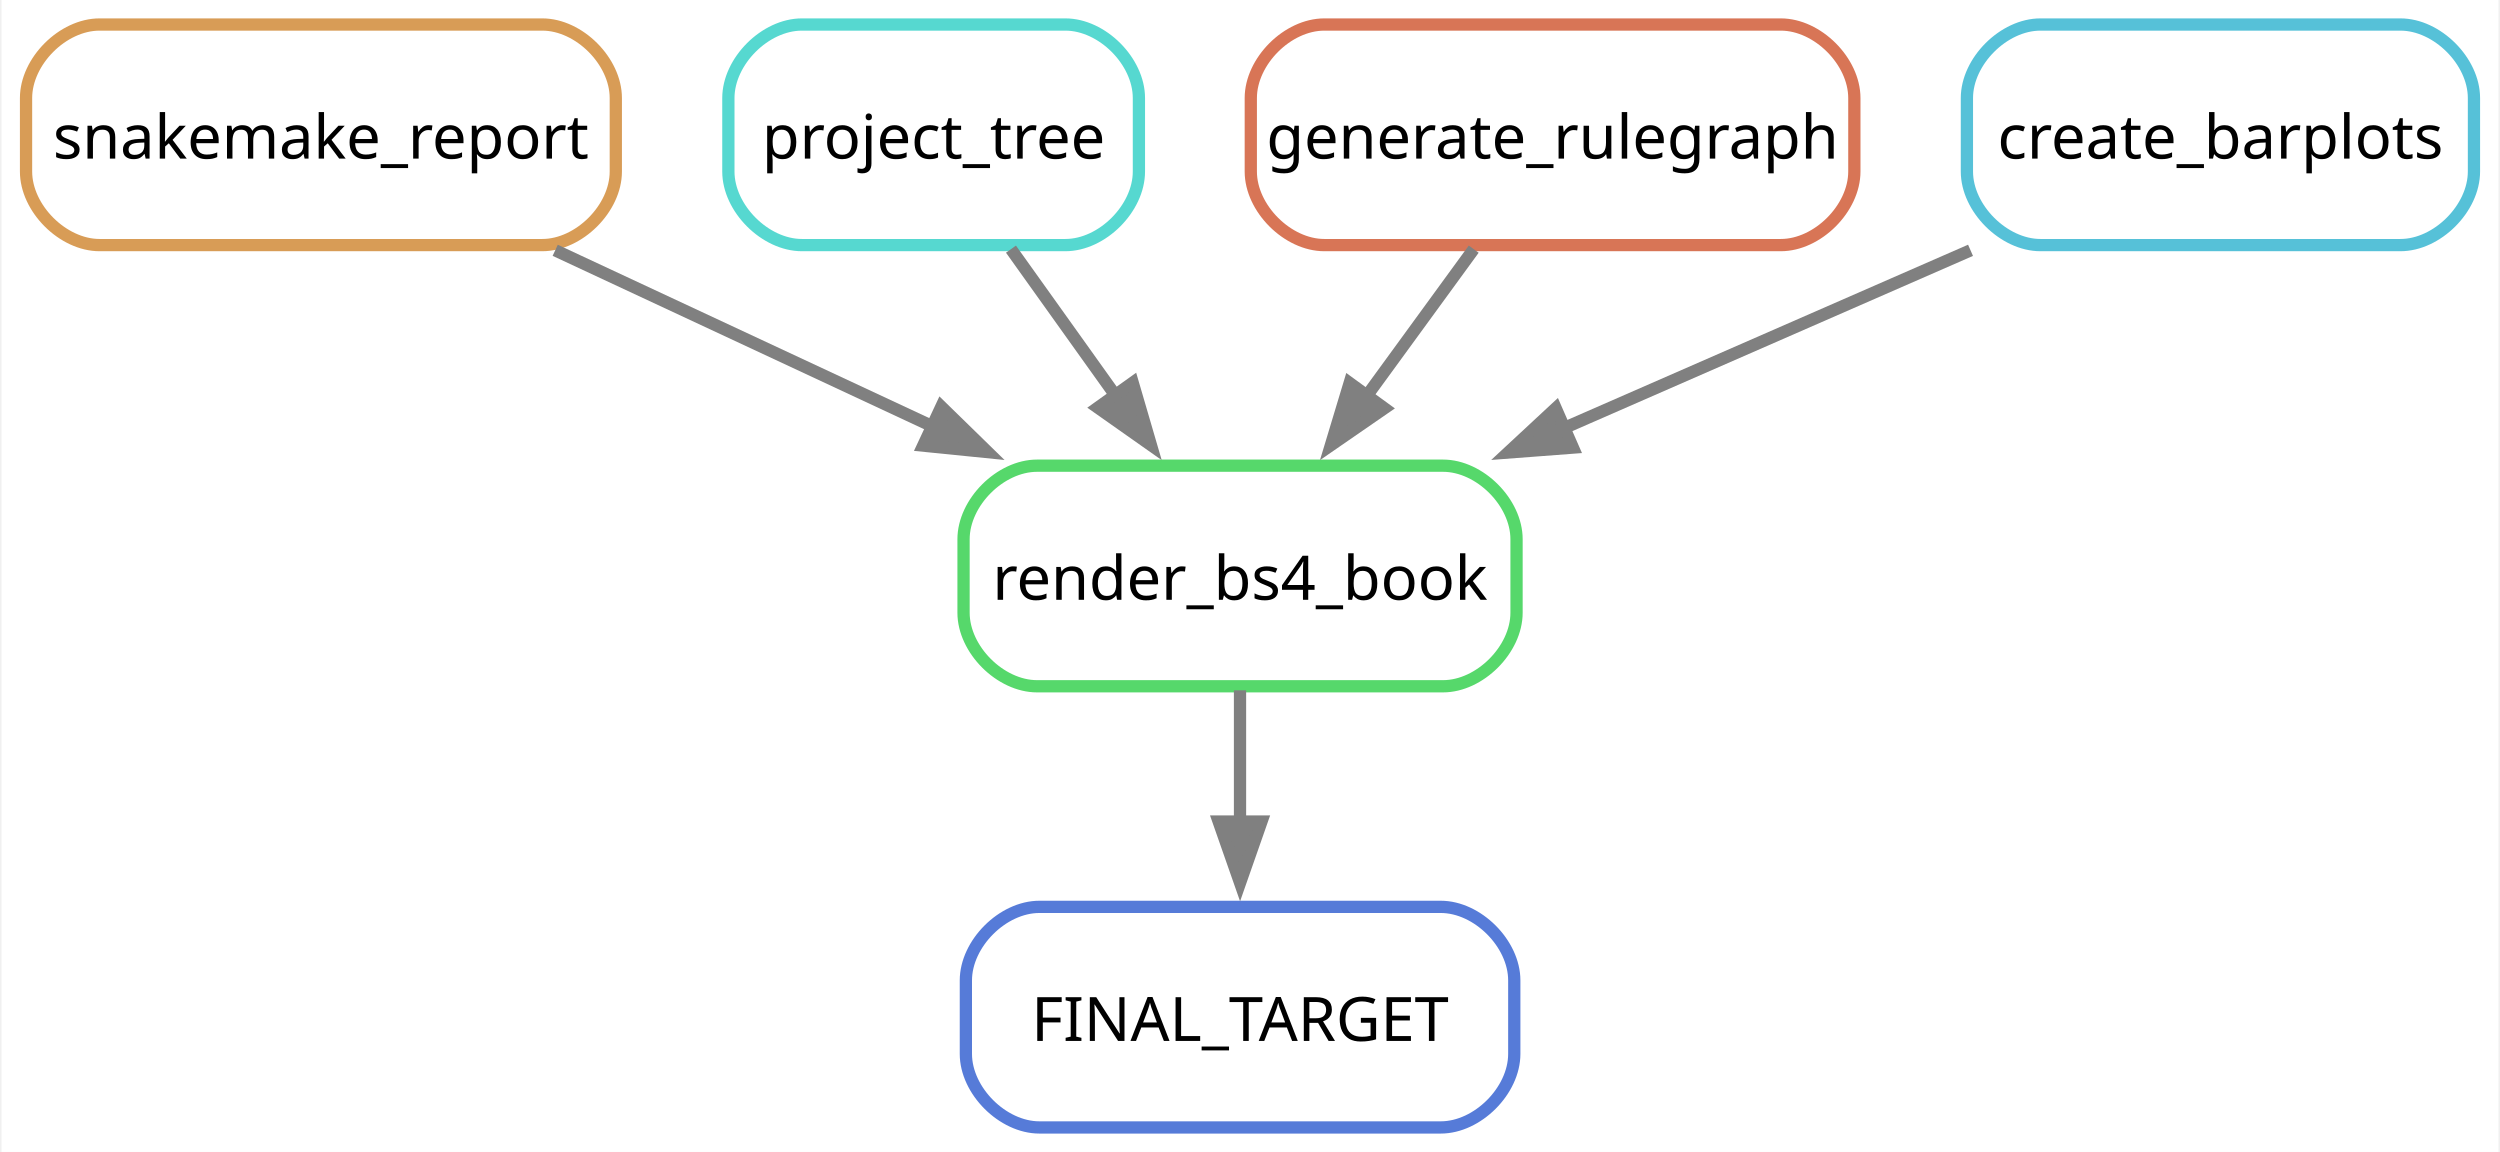
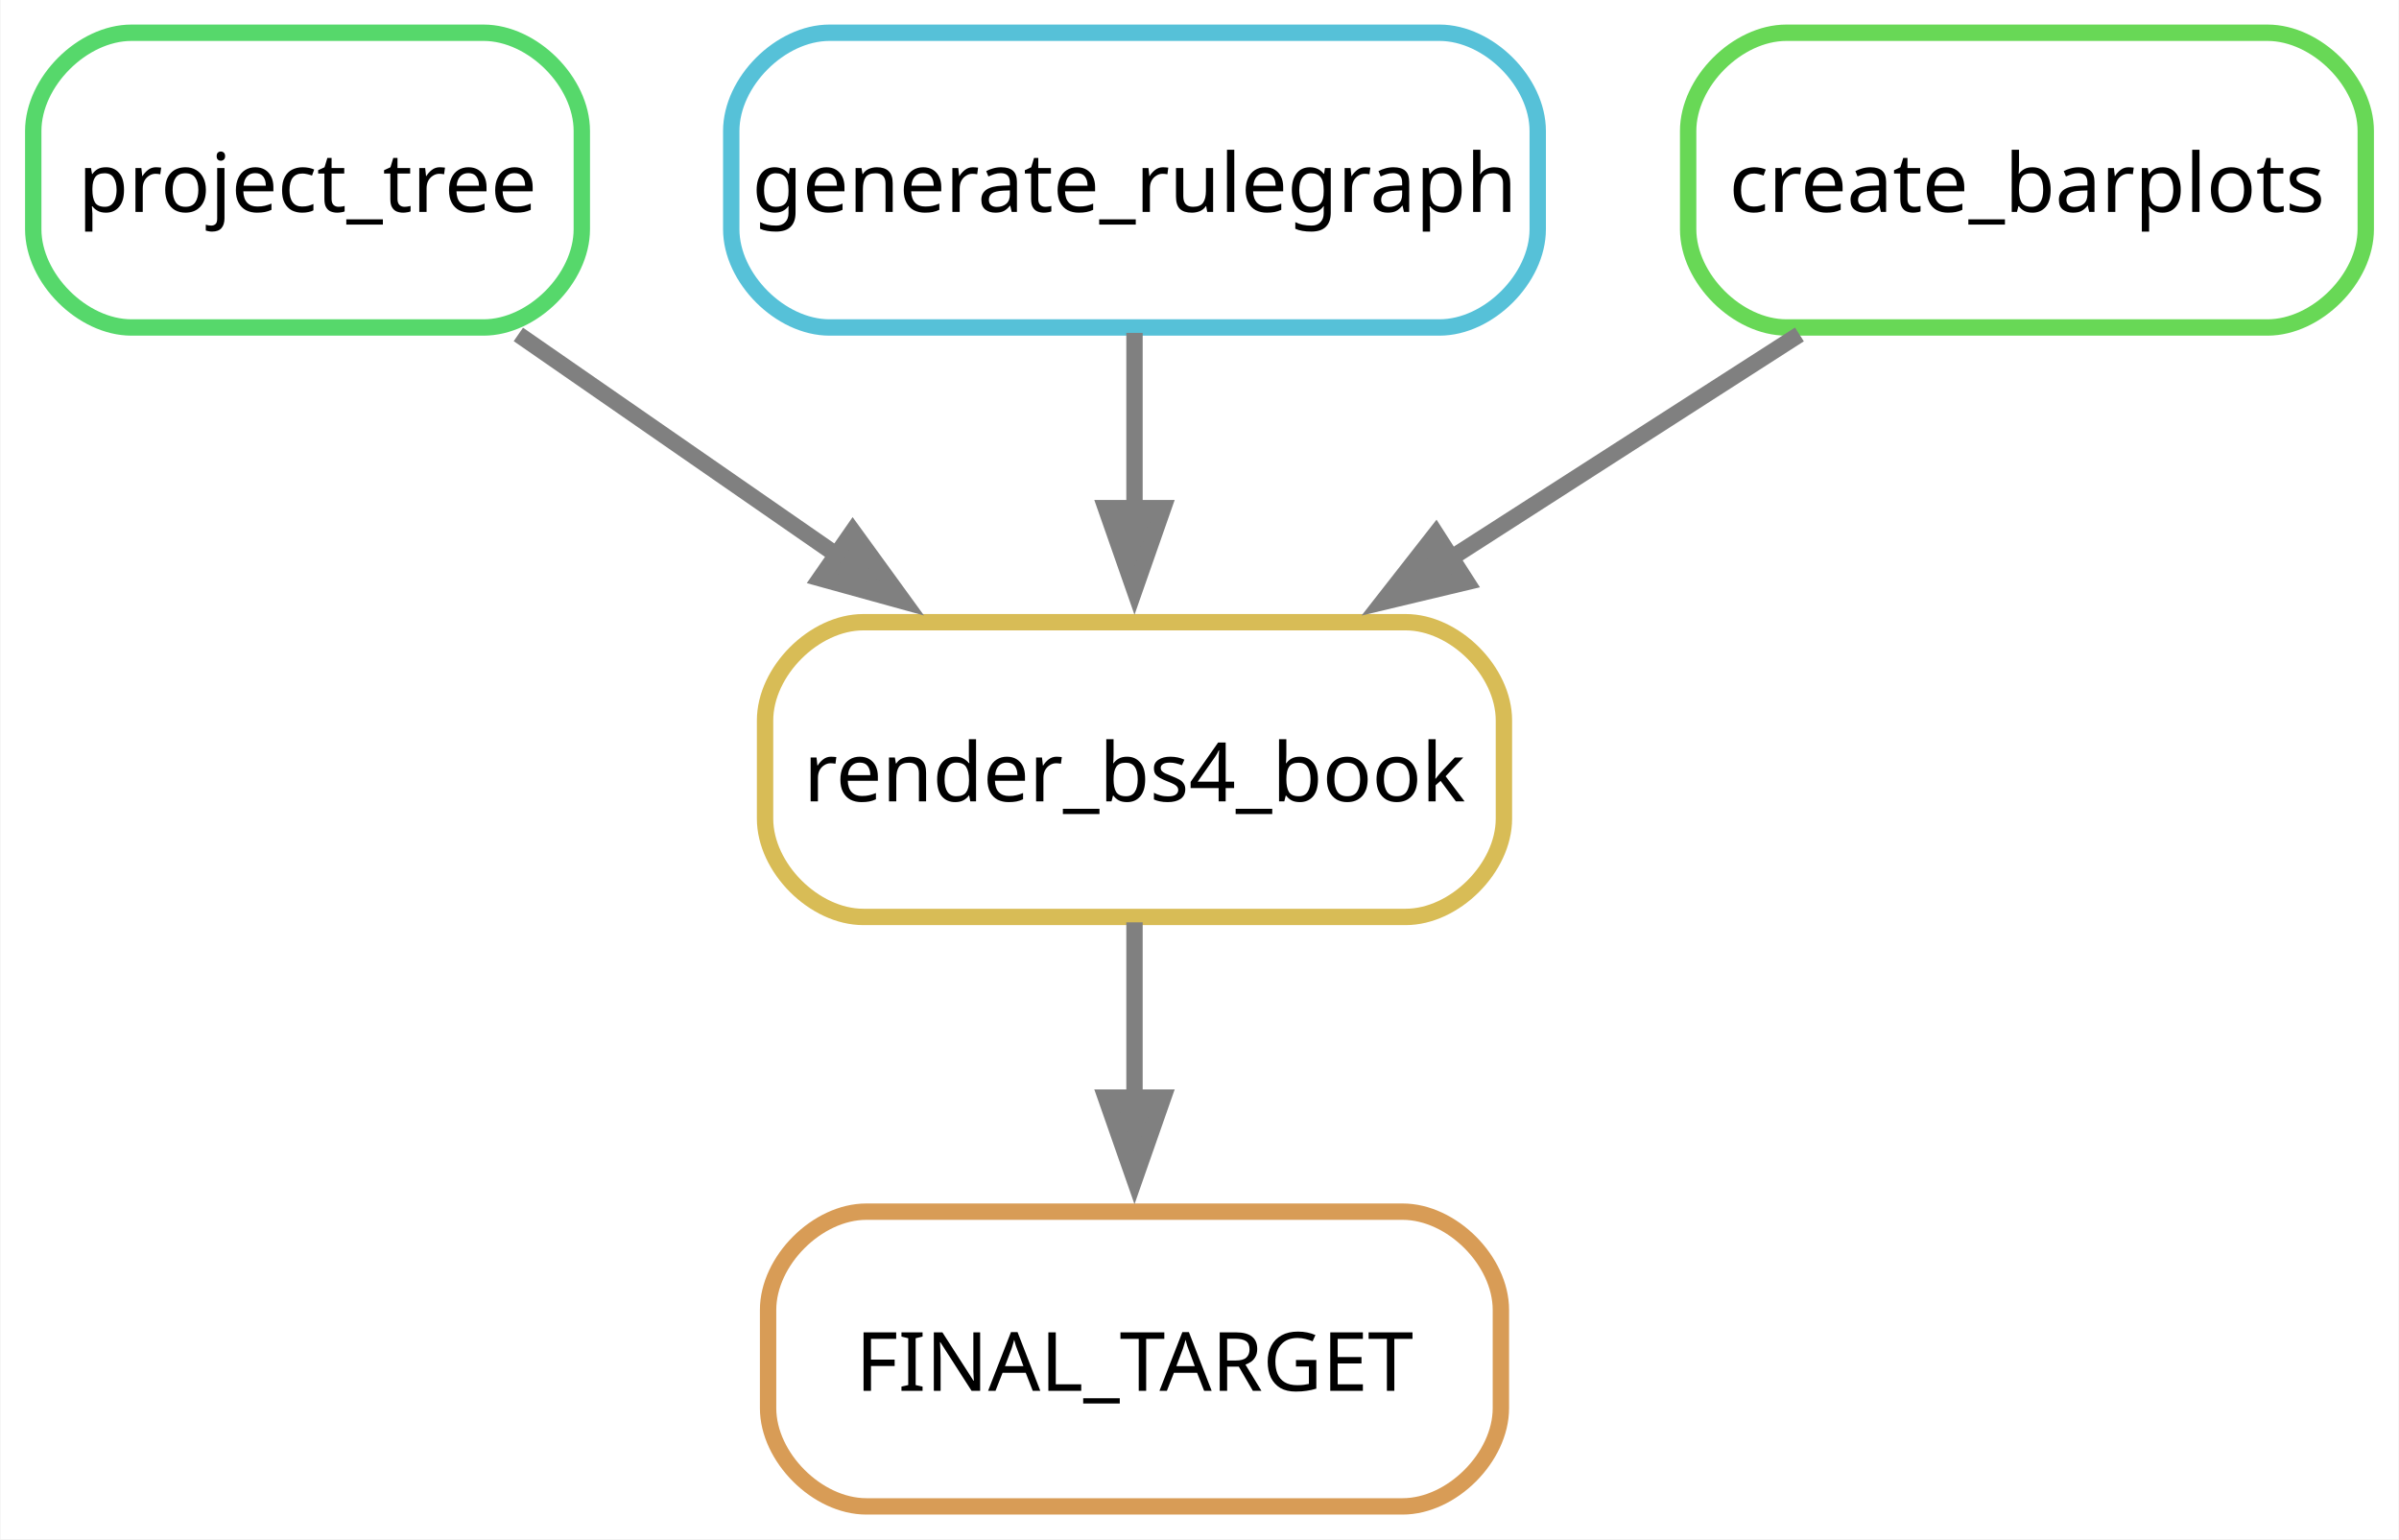
- <svg xmlns="http://www.w3.org/2000/svg" width="408pt" height="188pt" viewBox="0.00 0.00 407.50 188.00">
+ <svg xmlns="http://www.w3.org/2000/svg" width="293pt" height="188pt" viewBox="0.00 0.00 292.88 188.00">
  <g id="graph0" class="graph" transform="scale(1 1) rotate(0) translate(4 184)">
-     <polygon fill="white" stroke="none" points="-4,4 -4,-184 403.5,-184 403.5,4 -4,4" />
+     <polygon fill="white" stroke="none" points="-4,4 -4,-184 288.88,-184 288.88,4 -4,4" />
    <g id="node1" class="node">
-       <path fill="none" stroke="#567bd8" stroke-width="2" d="M230.88,-36C230.88,-36 165.38,-36 165.38,-36 159.38,-36 153.38,-30 153.38,-24 153.38,-24 153.38,-12 153.38,-12 153.38,-6 159.38,0 165.38,0 165.38,0 230.88,0 230.88,0 236.88,0 242.88,-6 242.88,-12 242.88,-12 242.88,-24 242.88,-24 242.88,-30 236.88,-36 230.88,-36" />
-       <text text-anchor="middle" x="198.12" y="-14.12" font-family="sans" font-size="10.00">FINAL_TARGET</text>
+       <path fill="none" stroke="#d89c56" stroke-width="2" d="M167.25,-36C167.25,-36 101.75,-36 101.75,-36 95.75,-36 89.75,-30 89.75,-24 89.75,-24 89.75,-12 89.75,-12 89.75,-6 95.75,0 101.75,0 101.75,0 167.25,0 167.25,0 173.25,0 179.25,-6 179.25,-12 179.25,-12 179.25,-24 179.25,-24 179.25,-30 173.25,-36 167.25,-36" />
+       <text text-anchor="middle" x="134.5" y="-14.12" font-family="sans" font-size="10.00">FINAL_TARGET</text>
    </g>
    <g id="node2" class="node">
-       <path fill="none" stroke="#56d86b" stroke-width="2" d="M231.25,-108C231.25,-108 165,-108 165,-108 159,-108 153,-102 153,-96 153,-96 153,-84 153,-84 153,-78 159,-72 165,-72 165,-72 231.25,-72 231.25,-72 237.25,-72 243.25,-78 243.25,-84 243.25,-84 243.25,-96 243.25,-96 243.25,-102 237.25,-108 231.25,-108" />
-       <text text-anchor="middle" x="198.12" y="-86.12" font-family="sans" font-size="10.00">render_bs4_book</text>
+       <path fill="none" stroke="#d8bc56" stroke-width="2" d="M167.62,-108C167.62,-108 101.38,-108 101.38,-108 95.38,-108 89.38,-102 89.38,-96 89.38,-96 89.38,-84 89.38,-84 89.38,-78 95.38,-72 101.38,-72 101.38,-72 167.62,-72 167.62,-72 173.62,-72 179.62,-78 179.62,-84 179.62,-84 179.62,-96 179.62,-96 179.62,-102 173.62,-108 167.62,-108" />
+       <text text-anchor="middle" x="134.5" y="-86.12" font-family="sans" font-size="10.00">render_bs4_book</text>
    </g>
    <g id="edge1" class="edge">
-       <path fill="none" stroke="grey" stroke-width="2" d="M198.12,-71.34C198.12,-64.75 198.12,-57.08 198.12,-49.67" />
-       <polygon fill="grey" stroke="grey" stroke-width="2" points="201.63,-49.93 198.13,-39.93 194.63,-49.93 201.63,-49.93" />
+       <path fill="none" stroke="grey" stroke-width="2" d="M134.5,-71.34C134.5,-64.75 134.5,-57.08 134.5,-49.67" />
+       <polygon fill="grey" stroke="grey" stroke-width="2" points="138,-49.93 134.5,-39.93 131,-49.93 138,-49.93" />
    </g>
    <g id="node3" class="node">
-       <path fill="none" stroke="#d89c56" stroke-width="2" d="M84.25,-180C84.25,-180 12,-180 12,-180 6,-180 0,-174 0,-168 0,-168 0,-156 0,-156 0,-150 6,-144 12,-144 12,-144 84.25,-144 84.25,-144 90.25,-144 96.25,-150 96.25,-156 96.25,-156 96.25,-168 96.25,-168 96.25,-174 90.25,-180 84.25,-180" />
-       <text text-anchor="middle" x="48.12" y="-158.12" font-family="sans" font-size="10.00">snakemake_report</text>
+       <path fill="none" stroke="#56d86b" stroke-width="2" d="M55,-180C55,-180 12,-180 12,-180 6,-180 0,-174 0,-168 0,-168 0,-156 0,-156 0,-150 6,-144 12,-144 12,-144 55,-144 55,-144 61,-144 67,-150 67,-156 67,-156 67,-168 67,-168 67,-174 61,-180 55,-180" />
+       <text text-anchor="middle" x="33.5" y="-158.12" font-family="sans" font-size="10.00">project_tree</text>
    </g>
    <g id="edge3" class="edge">
-       <path fill="none" stroke="grey" stroke-width="2" d="M86.36,-143.15C105.07,-134.43 127.83,-123.81 147.91,-114.43" />
-       <polygon fill="grey" stroke="grey" stroke-width="2" points="149.37,-117.61 156.95,-110.21 146.41,-111.27 149.37,-117.61" />
+       <path fill="none" stroke="grey" stroke-width="2" d="M59.25,-143.15C71.12,-134.93 85.42,-125.02 98.34,-116.06" />
+       <polygon fill="grey" stroke="grey" stroke-width="2" points="100.09,-119.11 106.31,-110.54 96.1,-113.36 100.09,-119.11" />
    </g>
    <g id="node4" class="node">
-       <path fill="none" stroke="#56d8d0" stroke-width="2" d="M169.62,-180C169.62,-180 126.62,-180 126.62,-180 120.62,-180 114.62,-174 114.62,-168 114.62,-168 114.62,-156 114.62,-156 114.62,-150 120.62,-144 126.62,-144 126.62,-144 169.62,-144 169.62,-144 175.62,-144 181.62,-150 181.62,-156 181.62,-156 181.62,-168 181.62,-168 181.62,-174 175.62,-180 169.62,-180" />
-       <text text-anchor="middle" x="148.12" y="-158.12" font-family="sans" font-size="10.00">project_tree</text>
+       <path fill="none" stroke="#56c1d8" stroke-width="2" d="M171.75,-180C171.75,-180 97.25,-180 97.25,-180 91.25,-180 85.25,-174 85.25,-168 85.25,-168 85.25,-156 85.25,-156 85.25,-150 91.25,-144 97.25,-144 97.25,-144 171.75,-144 171.75,-144 177.75,-144 183.75,-150 183.75,-156 183.75,-156 183.75,-168 183.75,-168 183.75,-174 177.75,-180 171.75,-180" />
+       <text text-anchor="middle" x="134.5" y="-158.12" font-family="sans" font-size="10.00">generate_rulegraph</text>
    </g>
    <g id="edge4" class="edge">
-       <path fill="none" stroke="grey" stroke-width="2" d="M160.74,-143.34C165.91,-136.1 172.03,-127.53 177.8,-119.45" />
-       <polygon fill="grey" stroke="grey" stroke-width="2" points="180.61,-121.54 183.58,-111.37 174.92,-117.47 180.61,-121.54" />
+       <path fill="none" stroke="grey" stroke-width="2" d="M134.5,-143.34C134.5,-136.75 134.5,-129.08 134.5,-121.67" />
+       <polygon fill="grey" stroke="grey" stroke-width="2" points="138,-121.93 134.5,-111.93 131,-121.93 138,-121.93" />
    </g>
    <g id="node5" class="node">
-       <path fill="none" stroke="#d87556" stroke-width="2" d="M286.38,-180C286.38,-180 211.88,-180 211.88,-180 205.88,-180 199.88,-174 199.88,-168 199.88,-168 199.88,-156 199.88,-156 199.88,-150 205.88,-144 211.88,-144 211.88,-144 286.38,-144 286.38,-144 292.38,-144 298.38,-150 298.38,-156 298.38,-156 298.38,-168 298.38,-168 298.38,-174 292.38,-180 286.38,-180" />
-       <text text-anchor="middle" x="249.12" y="-158.12" font-family="sans" font-size="10.00">generate_rulegraph</text>
+       <path fill="none" stroke="#68d856" stroke-width="2" d="M272.88,-180C272.88,-180 214.12,-180 214.12,-180 208.12,-180 202.12,-174 202.12,-168 202.12,-168 202.12,-156 202.12,-156 202.12,-150 208.12,-144 214.12,-144 214.12,-144 272.88,-144 272.88,-144 278.88,-144 284.88,-150 284.88,-156 284.88,-156 284.88,-168 284.88,-168 284.88,-174 278.88,-180 272.88,-180" />
+       <text text-anchor="middle" x="243.5" y="-158.12" font-family="sans" font-size="10.00">create_barplots</text>
    </g>
    <g id="edge2" class="edge">
-       <path fill="none" stroke="grey" stroke-width="2" d="M236.26,-143.34C230.92,-136.01 224.6,-127.34 218.65,-119.18" />
-       <polygon fill="grey" stroke="grey" stroke-width="2" points="221.67,-117.37 212.95,-111.35 216.01,-121.49 221.67,-117.37" />
-     </g>
-     <g id="node6" class="node">
-       <path fill="none" stroke="#56c1d8" stroke-width="2" d="M387.5,-180C387.5,-180 328.75,-180 328.75,-180 322.75,-180 316.75,-174 316.75,-168 316.75,-168 316.75,-156 316.75,-156 316.75,-150 322.75,-144 328.75,-144 328.75,-144 387.5,-144 387.5,-144 393.5,-144 399.5,-150 399.5,-156 399.5,-156 399.5,-168 399.5,-168 399.5,-174 393.5,-180 387.5,-180" />
-       <text text-anchor="middle" x="358.12" y="-158.12" font-family="sans" font-size="10.00">create_barplots</text>
-     </g>
-     <g id="edge5" class="edge">
-       <path fill="none" stroke="grey" stroke-width="2" d="M317.34,-143.15C297.1,-134.3 272.42,-123.51 250.78,-114.04" />
-       <polygon fill="grey" stroke="grey" stroke-width="2" points="252.45,-110.95 241.89,-110.15 249.65,-117.36 252.45,-110.95" />
+       <path fill="none" stroke="grey" stroke-width="2" d="M215.71,-143.15C202.77,-134.84 187.16,-124.82 173.1,-115.79" />
+       <polygon fill="grey" stroke="grey" stroke-width="2" points="175.09,-112.91 164.78,-110.45 171.31,-118.8 175.09,-112.91" />
    </g>
  </g>
</svg>
